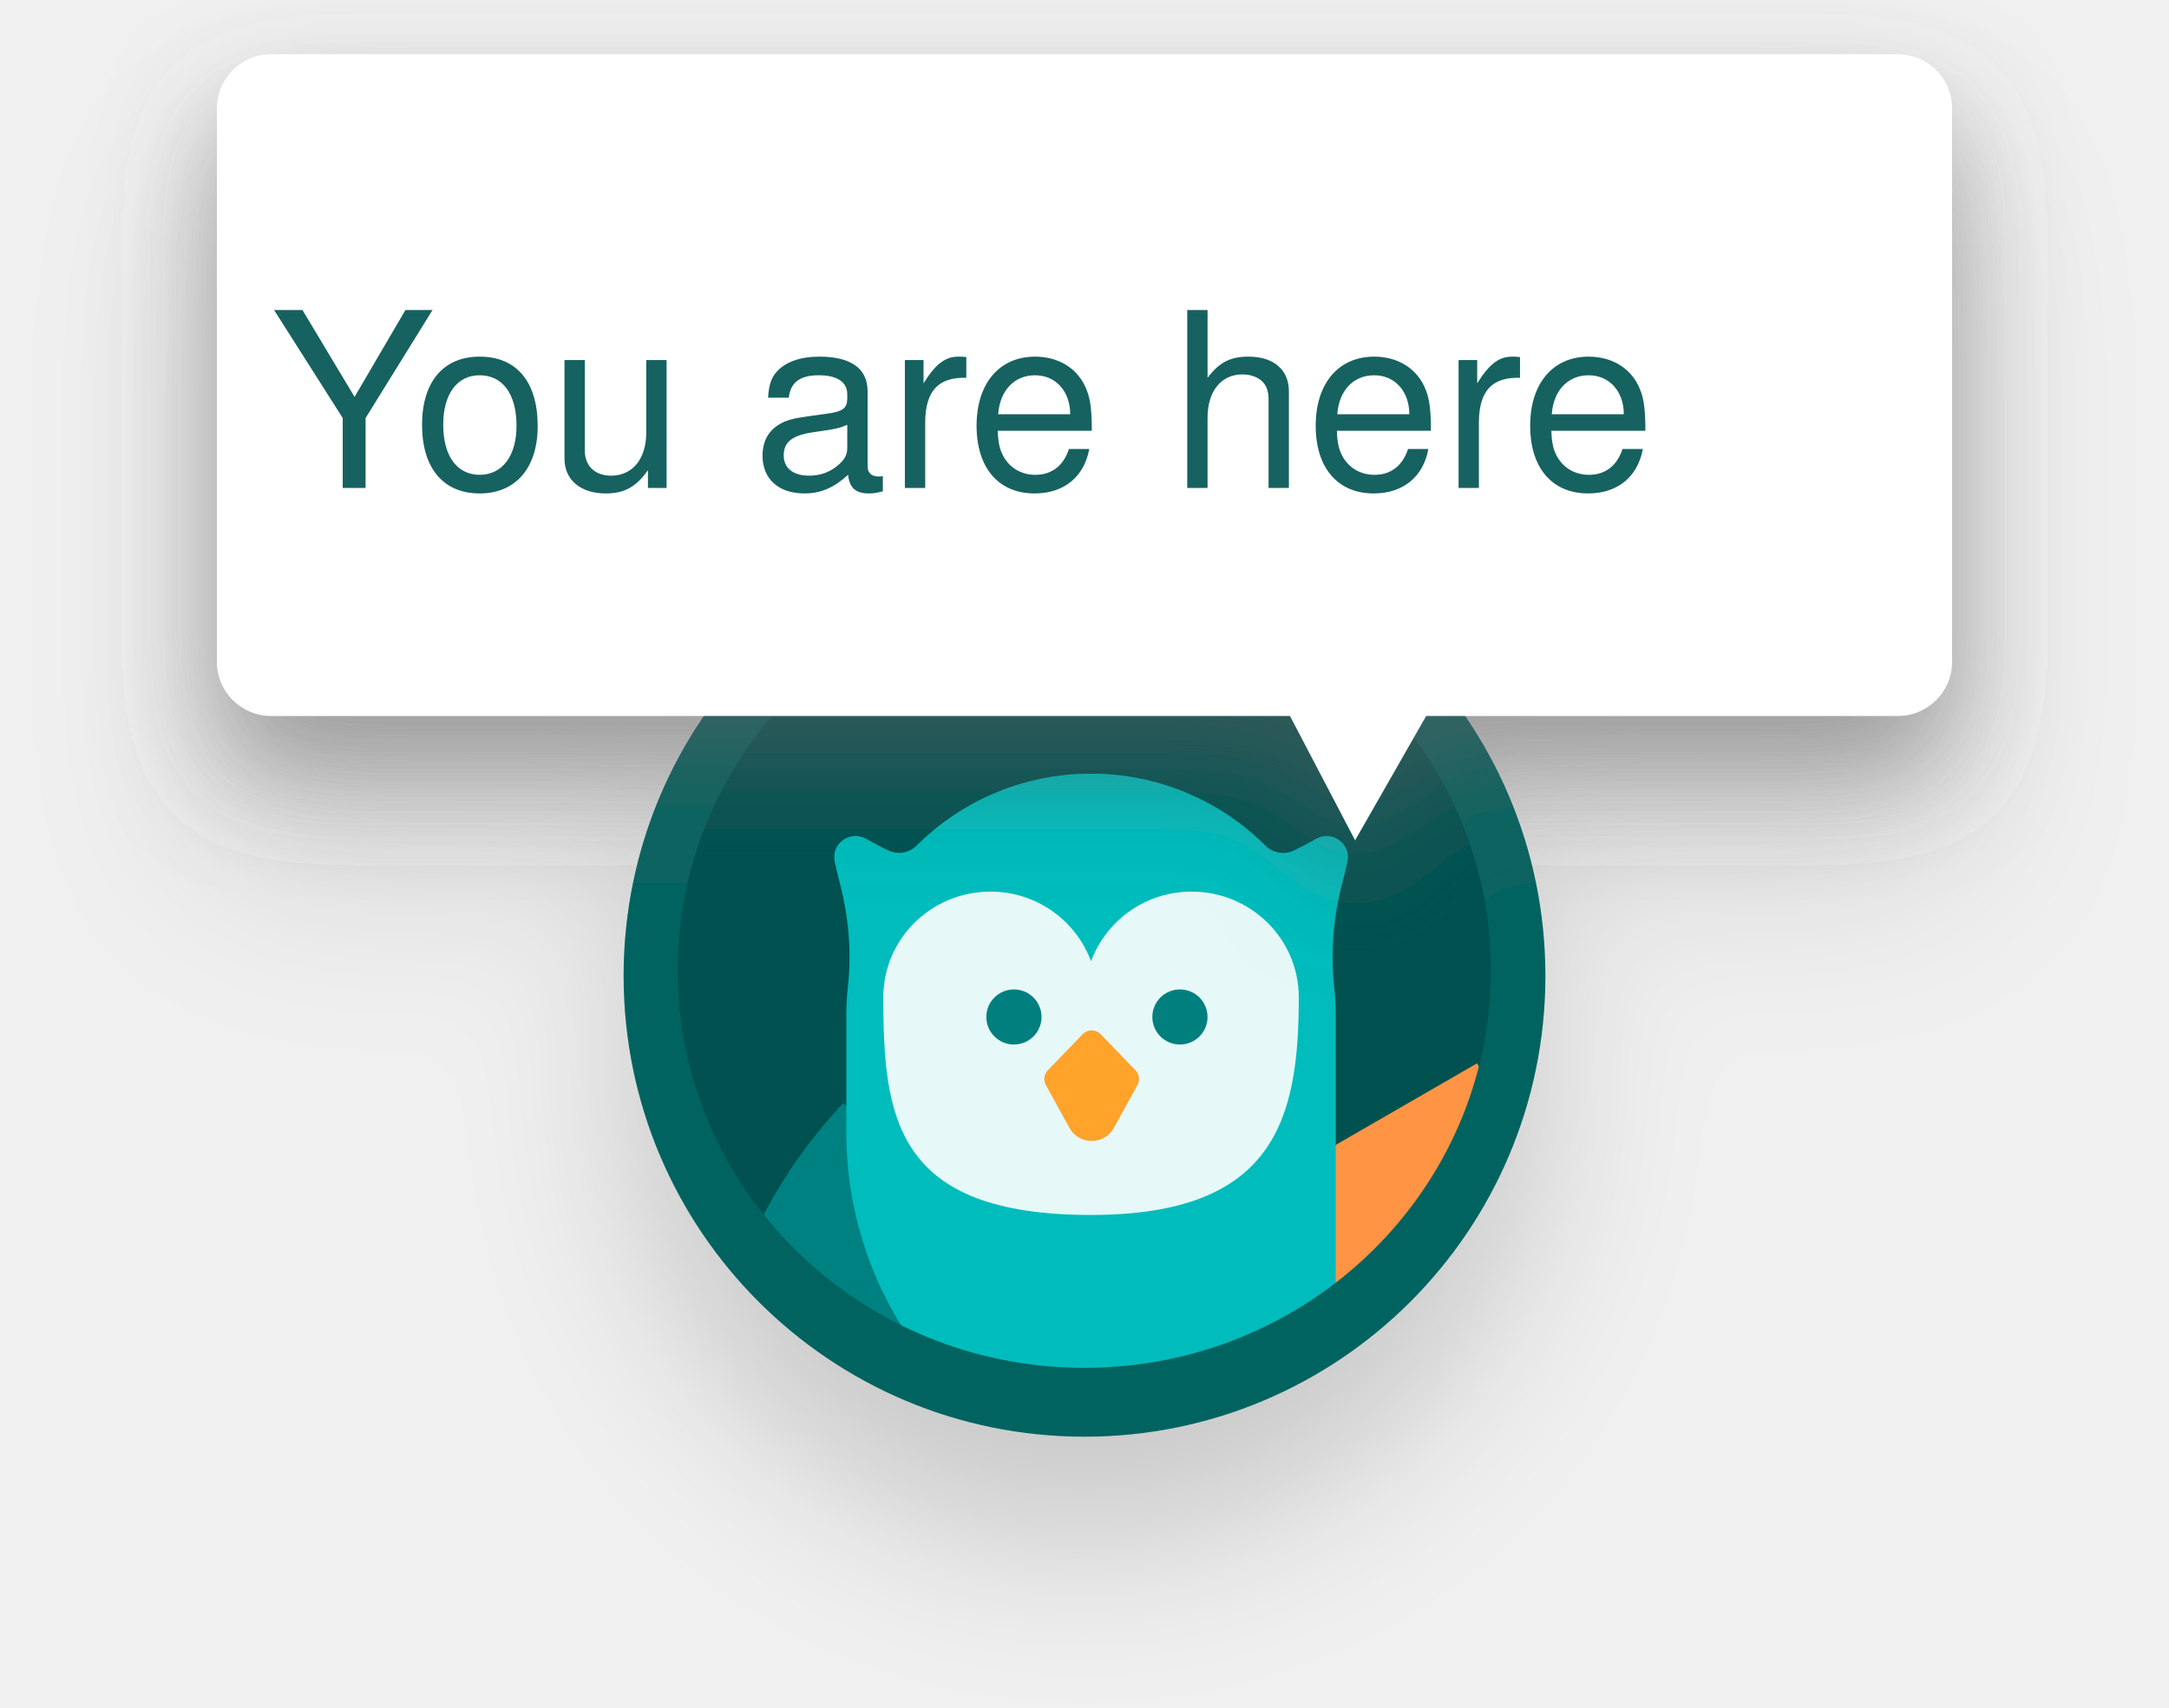
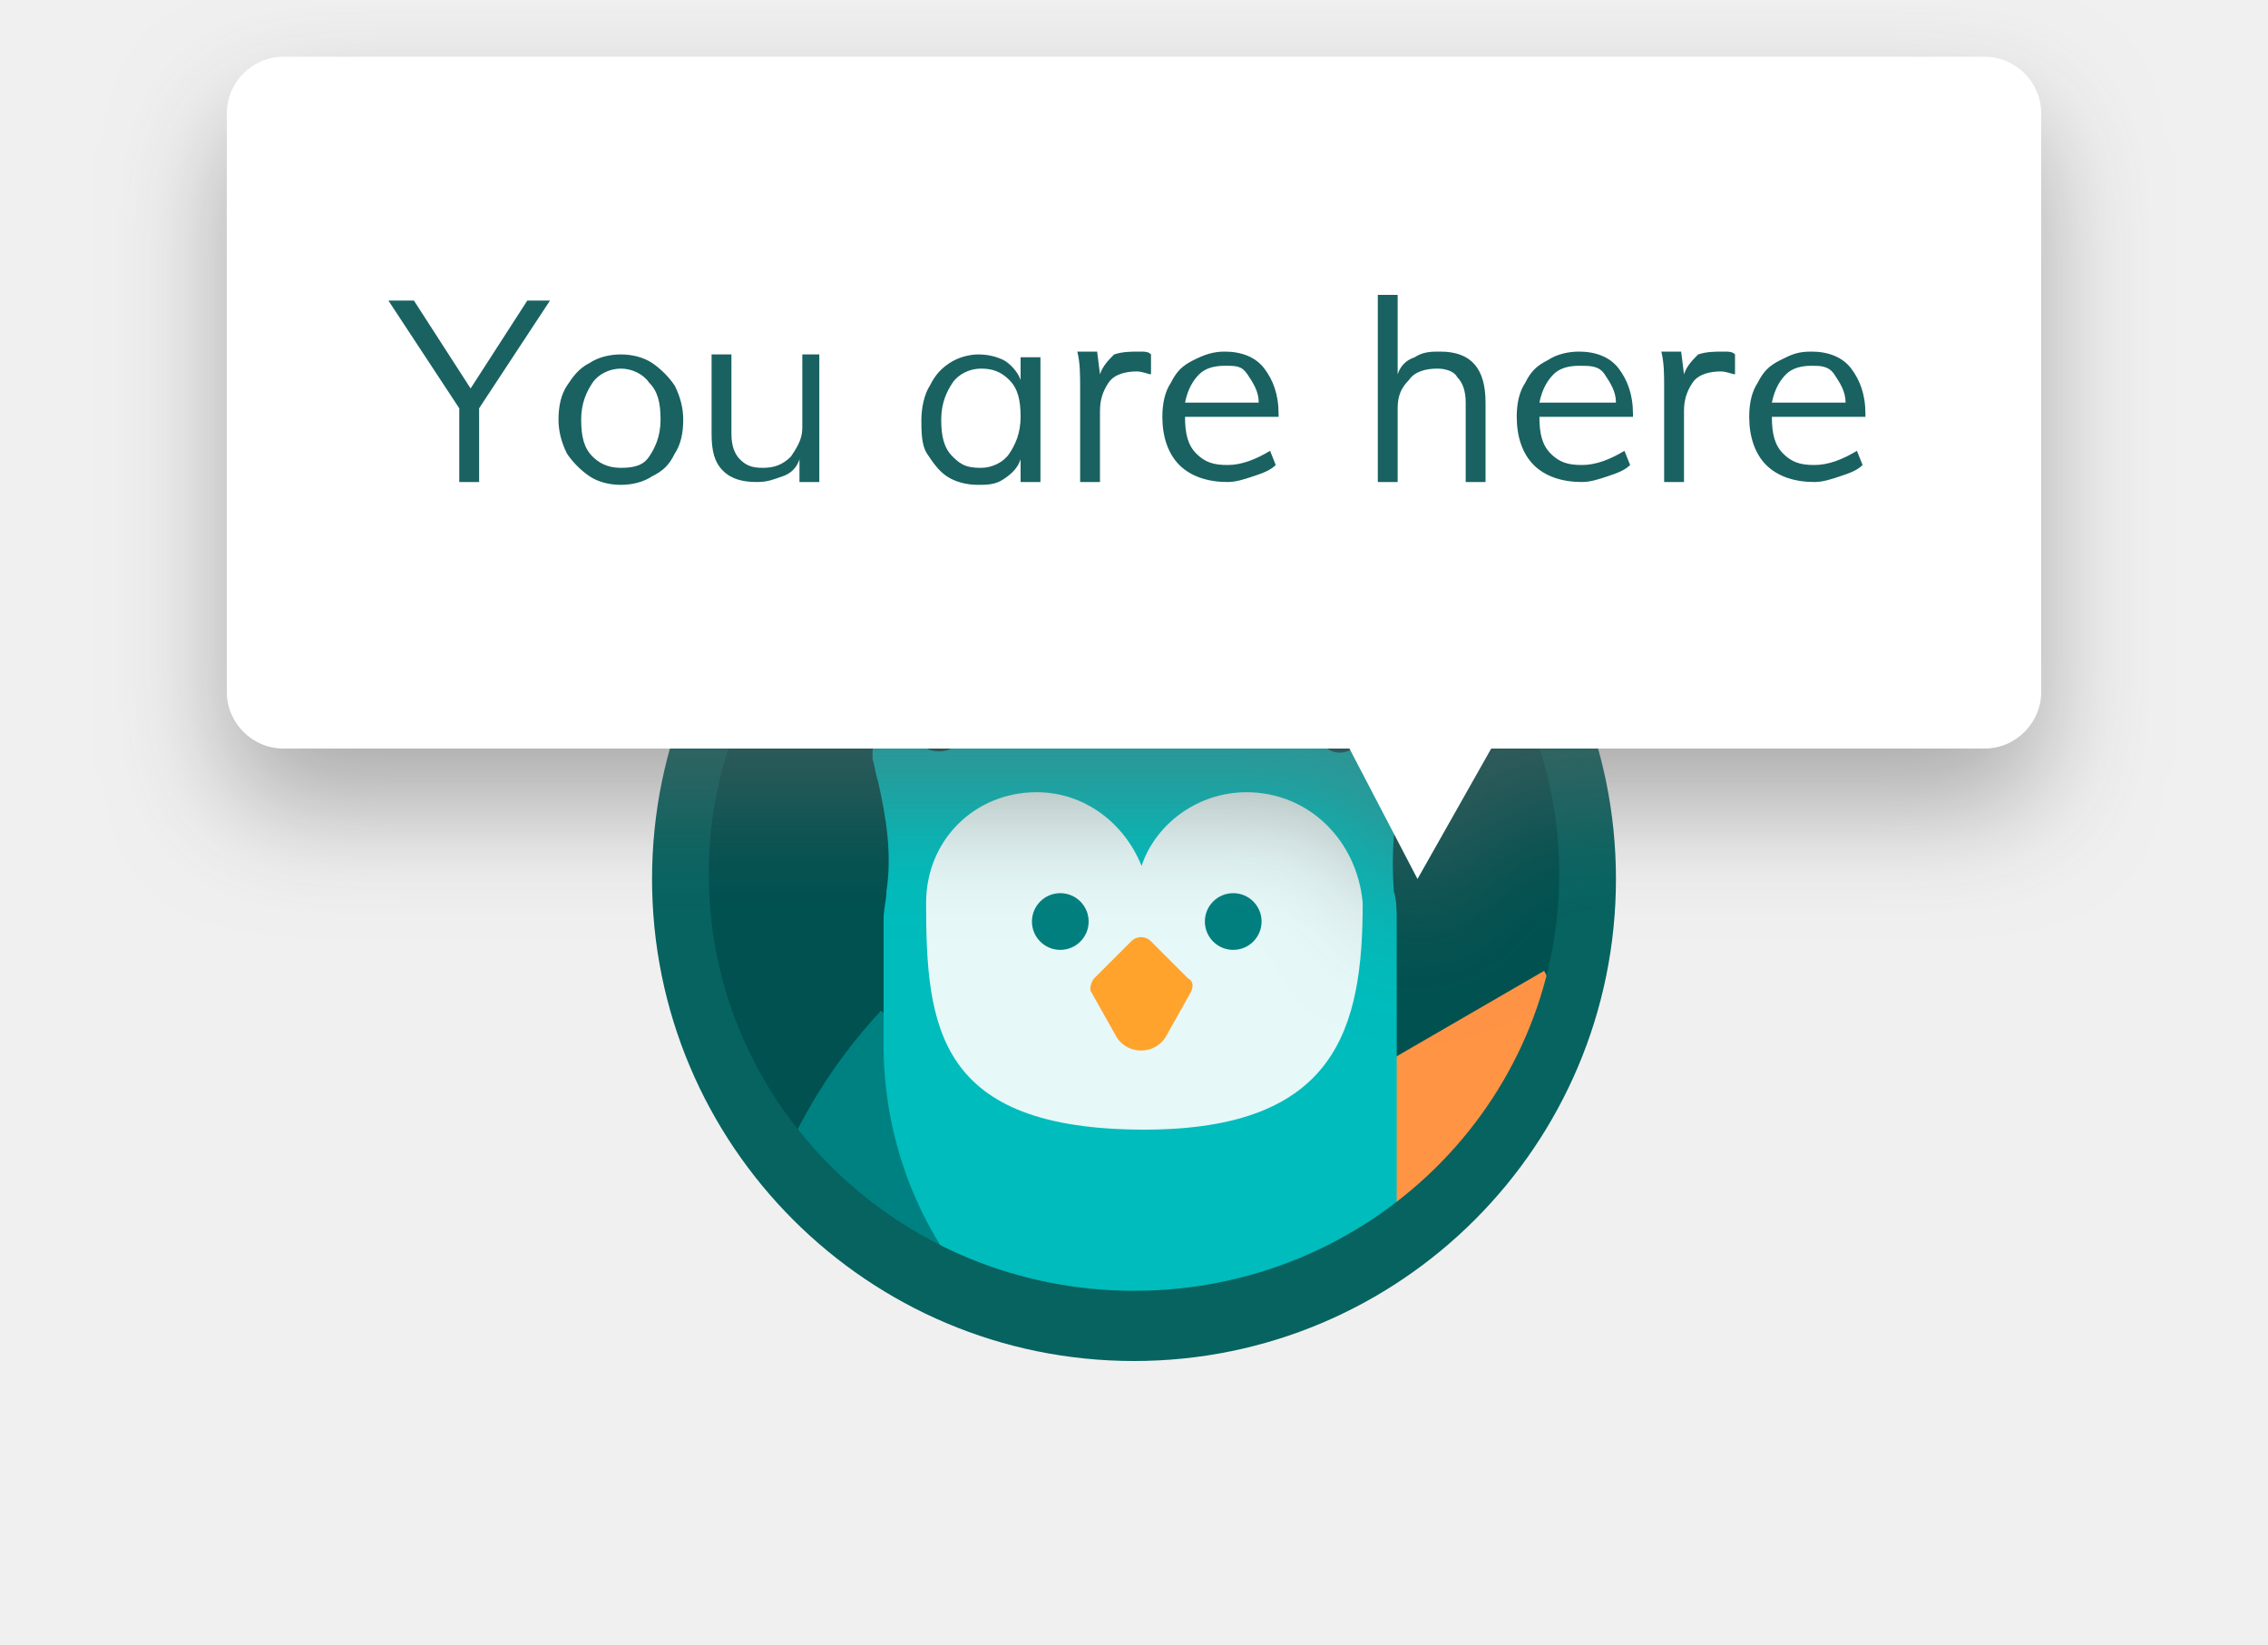
- <svg xmlns="http://www.w3.org/2000/svg" xmlns:xlink="http://www.w3.org/1999/xlink" width="80" height="63" viewBox="0 0 80 63">
-   <defs>
-     <filter id="a" width="175%" height="182.4%" x="-37.5%" y="-43.1%" filterUnits="objectBoundingBox">
-       <feOffset dy="4" in="SourceAlpha" result="shadowOffsetOuter1" />
-       <feGaussianBlur in="shadowOffsetOuter1" result="shadowBlurOuter1" stdDeviation="3" />
-       <feColorMatrix in="shadowBlurOuter1" result="shadowMatrixOuter1" values="0 0 0 0 0 0 0 0 0 0 0 0 0 0 0 0 0 0 0.16 0" />
-       <feMerge>
-         <feMergeNode in="shadowMatrixOuter1" />
-         <feMergeNode in="SourceGraphic" />
-       </feMerge>
-     </filter>
-     <ellipse id="b" cx="14.994" cy="14.668" rx="14.994" ry="14.668" />
-     <path id="d" d="M0 0h21.255v27.241H0z" />
-     <path id="g" d="M2 0h60a2 2 0 0 1 2 2v20.412a2 2 0 0 1-2 2H44.602L41.981 29l-2.402-4.588H2a2 2 0 0 1-2-2V2a2 2 0 0 1 2-2z" />
-     <filter id="f" width="121.9%" height="148.3%" x="-10.9%" y="-17.2%" filterUnits="objectBoundingBox">
-       <feOffset dy="2" in="SourceAlpha" result="shadowOffsetOuter1" />
-       <feGaussianBlur in="shadowOffsetOuter1" result="shadowBlurOuter1" stdDeviation="2" />
-       <feColorMatrix in="shadowBlurOuter1" values="0 0 0 0 0.396 0 0 0 0 0.396 0 0 0 0 0.396 0 0 0 0.5 0" />
-     </filter>
-   </defs>
-   <g fill="none" fill-rule="evenodd" filter="url(#a)" transform="translate(8 2)">
-     <g transform="translate(15 17)">
-       <circle cx="17" cy="17" r="17" fill="#066360" />
-       <g transform="translate(2 2)">
-         <g transform="translate(0 .125)">
-           <mask id="c" fill="#fff">
-             <use xlink:href="#b" />
-           </mask>
-           <use fill="#005150" xlink:href="#b" />
-           <g mask="url(#c)">
-             <path fill="#008181" d="M6.1 19.569l26.435 26.435c-7.298 6.874-18.815 6.717-25.984-.452C-.618 38.383-.775 26.867 6.1 19.57z" />
-             <path fill="#FF9445" d="M14.932 26.5l14.548-8.4c2.124 3.94.704 8.9-3.244 11.18-3.949 2.28-8.956 1.03-11.304-2.78z" />
-             <g transform="translate(5.767 7.415)">
-               <mask id="e" fill="#fff">
-                 <use xlink:href="#d" />
-               </mask>
-               <path fill="#00BCBC" d="M18.498 25.79V8.863c0-.327-.018-.65-.054-.968a10.639 10.639 0 0 1 .312-3.915c.063-.238.121-.485.176-.74.14-.659-.574-1.17-1.166-.832a12.21 12.21 0 0 1-.818.429.918.918 0 0 1-1.041-.18A9.076 9.076 0 0 0 9.474 0 9.077 9.077 0 0 0 3.04 2.655.918.918 0 0 1 2 2.835c-.276-.13-.551-.277-.816-.428-.593-.338-1.307.173-1.166.831.054.254.112.5.174.736.34 1.278.46 2.601.311 3.914-.036.32-.054.644-.054.974v4.387c0 5.576 3.399 10.385 8.268 12.542H2.244h19.01-2.756z" mask="url(#e)" />
+ <svg xmlns="http://www.w3.org/2000/svg" version="1.1" id="Layer_1" x="0px" y="0px" viewBox="0 0 80 58" style="enable-background:new 0 0 80 58;" xml:space="preserve">
+   <style type="text/css">
+ 	.st0{fill-rule:evenodd;clip-rule:evenodd;fill:#066360;}
+ 	.st1{fill-rule:evenodd;clip-rule:evenodd;fill:#005150;}
+ 	.st2{filter:url(#Adobe_OpacityMaskFilter);}
+ 	.st3{fill-rule:evenodd;clip-rule:evenodd;fill:#FFFFFF;}
+ 	.st4{mask:url(#mask-3_1_);}
+ 	.st5{fill-rule:evenodd;clip-rule:evenodd;fill:#008181;}
+ 	.st6{fill-rule:evenodd;clip-rule:evenodd;fill:#FF9445;}
+ 	.st7{filter:url(#Adobe_OpacityMaskFilter_1_);}
+ 	.st8{mask:url(#mask-5_1_);fill-rule:evenodd;clip-rule:evenodd;fill:#00BCBC;}
+ 	.st9{opacity:0.901;fill-rule:evenodd;clip-rule:evenodd;fill:#FFFFFF;enable-background:new    ;}
+ 	.st10{fill-rule:evenodd;clip-rule:evenodd;fill:#FFA32C;}
+ 	.st11{fill-rule:evenodd;clip-rule:evenodd;fill:#007F7E;}
+ 	.st12{filter:url(#filter-7);}
+ 	.st13{fill-rule:evenodd;clip-rule:evenodd;}
+ 	.st14{opacity:0.9;fill:#005150;enable-background:new    ;}
+ </style>
+   <filter filterUnits="objectBoundingBox" height="148.3%" id="filter-7" width="121.9%" x="-10.9%" y="-17.2%">
+     <feOffset dx="0" dy="2" in="SourceAlpha" result="shadowOffsetOuter1" />
+     <feGaussianBlur in="shadowOffsetOuter1" result="shadowBlurOuter1" stdDeviation="2" />
+     <feColorMatrix in="shadowBlurOuter1" type="matrix" values="0 0 0 0 0.396   0 0 0 0 0.396   0 0 0 0 0.396  0 0 0 0.5 0">
+ 		</feColorMatrix>
+   </filter>
+   <g id="Group-5" transform="translate(15, 12)">
+     <circle id="Oval" class="st0" cx="25" cy="19" r="17" />
+     <g id="Group-5-Copy" transform="translate(2, 2)">
+       <g id="Group-12">
+         <g id="Group-4">
+           <g id="Group-9" transform="translate(0, 0.125393)">
+             <g id="Mask">
+               <ellipse class="st1" cx="23" cy="16.7" rx="15" ry="14.7" />
            </g>
-             <path fill="#FFF" d="M18.954 11.767a3.948 3.948 0 0 0-3.713 2.568 3.947 3.947 0 0 0-3.713-2.568c-2.18 0-3.949 1.745-3.949 3.897 0 4.435.434 8.031 7.662 8.031 6.826 0 7.662-3.596 7.662-8.031 0-2.152-1.768-3.897-3.95-3.897" opacity=".901" />
+             <defs>
+               <filter id="Adobe_OpacityMaskFilter" filterUnits="userSpaceOnUse" x="9.1" y="9.4" width="31.5" height="43.6">
+                 <feColorMatrix type="matrix" values="1 0 0 0 0  0 1 0 0 0  0 0 1 0 0  0 0 0 1 0" />
+               </filter>
+             </defs>
+             <mask maskUnits="userSpaceOnUse" x="9.1" y="9.4" width="31.5" height="43.6" id="mask-3_1_">
+               <g class="st2">
+                 <ellipse id="path-2_1_" class="st3" cx="23" cy="16.7" rx="15" ry="14.7" />
+               </g>
+             </mask>
+             <g id="Group-8" class="st4">
+               <g transform="translate(-6.920189, 7.414779)">
+                 <g>
+                   <path id="Combined-Shape-Copy-2" class="st5" d="M47.5,40.6c-7.3,6.9-18.8,6.7-26-0.5s-7.3-18.7-0.5-26L47.5,40.6z" />
+                   <g id="Group-7" transform="translate(12.68701, 0)">
+                     <g id="Group-6">
+                       <path id="Combined-Shape-Copy" class="st6" d="M31.7,12.7c2.1,3.9,0.7,8.9-3.2,11.2c-4,2.3-9.1,1-11.4-3l0.1,0.2            L31.7,12.7z" />
+                       <g id="Group">
+                         <g id="Group-3">
+                           <g id="Clip-2">
+ 												</g>
+                           <defs>
+                             <filter id="Adobe_OpacityMaskFilter_1_" filterUnits="userSpaceOnUse" x="8" y="2" width="21.3" height="25.8">
+                               <feColorMatrix type="matrix" values="1 0 0 0 0  0 1 0 0 0  0 0 1 0 0  0 0 0 1 0" />
+                             </filter>
+                           </defs>
+                           <mask maskUnits="userSpaceOnUse" x="8" y="2" width="21.3" height="25.8" id="mask-5_1_">
+                             <g class="st7">
+                               <polygon id="path-4_1_" class="st3" points="8,2 29.3,2 29.3,29.2 8,29.2               " />
+                             </g>
+                           </mask>
+                           <path id="Fill-1" class="st8" d="M26.5,27.8V10.9c0-0.3,0-0.7-0.1-1c-0.1-1.3,0-2.6,0.3-3.9c0.1-0.2,0.1-0.5,0.2-0.7              c0.1-0.7-0.6-1.2-1.2-0.8c-0.3,0.2-0.5,0.3-0.8,0.4c-0.4,0.2-0.8,0.1-1-0.2C22.3,3,20,2,17.5,2S12.7,3,11,4.7              c-0.3,0.3-0.7,0.3-1,0.2C9.7,4.7,9.4,4.6,9.2,4.4C8.6,4.1,7.9,4.6,8,5.2C8.1,5.5,8.1,5.7,8.2,6c0.3,1.3,0.5,2.6,0.3,3.9              c0,0.3-0.1,0.6-0.1,1v4.4c0,5.6,3.4,10.4,8.3,12.5h-6.5h19H26.5z" />
+                         </g>
+                         <path id="Fill-4" class="st9" d="M21.2,6.4c-1.7,0-3.2,1.1-3.7,2.6c-0.6-1.5-2-2.6-3.7-2.6c-2.2,0-3.9,1.7-3.9,3.9             c0,4.4,0.4,8,7.7,8c6.8,0,7.7-3.6,7.7-8C25.1,8.1,23.4,6.4,21.2,6.4" />
+                       </g>
+                     </g>
+                   </g>
+                 </g>
+               </g>
+             </g>
          </g>
        </g>
-         <path fill="#FFA32C" d="M16.076 20.617l.877-1.588a.464.464 0 0 0-.07-.544l-1.291-1.336a.459.459 0 0 0-.657 0l-1.29 1.336a.464.464 0 0 0-.07.544l.876 1.588c.348.631 1.277.631 1.625 0" />
-         <ellipse cx="18.52" cy="16.516" fill="#007F7E" rx="1.018" ry="1.016" />
-         <ellipse cx="12.397" cy="16.516" fill="#007F7E" rx="1.018" ry="1.016" />
+         <path id="Fill-10" class="st10" d="M24.1,22.6L25,21c0.1-0.2,0.1-0.4-0.1-0.5l-1.3-1.3c-0.2-0.2-0.5-0.2-0.7,0l-1.3,1.3     c-0.1,0.1-0.2,0.4-0.1,0.5l0.9,1.6C22.8,23.2,23.7,23.2,24.1,22.6" />
+       </g>
+       <ellipse id="Oval-7" class="st11" cx="26.5" cy="18.5" rx="1" ry="1" />
+       <ellipse id="Oval-7-Copy" class="st11" cx="20.4" cy="18.5" rx="1" ry="1" />
+     </g>
+   </g>
+   <g id="Group-17">
+     <g id="Rectangle">
+       <g class="st12">
+         <path id="path-6_1_" class="st13" d="M10,2h60c1.1,0,2,0.9,2,2v20.4c0,1.1-0.9,2-2,2H52.6l0,0L50,31l-2.4-4.6H10     c-1.1,0-2-0.9-2-2V4C8,2.9,8.9,2,10,2z" />
+       </g>
+       <g>
+         <path class="st3" d="M10,2h60c1.1,0,2,0.9,2,2v20.4c0,1.1-0.9,2-2,2H52.6l0,0L50,31l-2.4-4.6H10c-1.1,0-2-0.9-2-2V4     C8,2.9,8.9,2,10,2z" />
      </g>
    </g>
-     <use fill="#000" filter="url(#f)" xlink:href="#g" />
-     <use fill="#FFF" xlink:href="#g" />
-     <text fill="#005150" font-family="Helvetica" font-size="9" opacity=".9">
-       <tspan x="2" y="16">You are here</tspan>
-     </text>
+     <path id="Youarehere" class="st14" d="M19.4,10.6l-2.5,3.8V17h-0.7v-2.6l-2.5-3.8h0.9l2,3.1l2-3.1H19.4z M21.9,17.1   c-0.4,0-0.8-0.1-1.1-0.3c-0.3-0.2-0.6-0.5-0.8-0.8c-0.2-0.4-0.3-0.8-0.3-1.2c0-0.5,0.1-0.9,0.3-1.2s0.4-0.6,0.8-0.8   c0.3-0.2,0.7-0.3,1.1-0.3c0.4,0,0.8,0.1,1.1,0.3c0.3,0.2,0.6,0.5,0.8,0.8c0.2,0.4,0.3,0.8,0.3,1.2c0,0.5-0.1,0.9-0.3,1.2   c-0.2,0.4-0.4,0.6-0.8,0.8C22.7,17,22.3,17.1,21.9,17.1z M21.9,16.5c0.5,0,0.8-0.1,1-0.4c0.2-0.3,0.4-0.7,0.4-1.3   c0-0.6-0.1-1-0.4-1.3c-0.2-0.3-0.6-0.5-1-0.5c-0.4,0-0.8,0.2-1,0.5c-0.2,0.3-0.4,0.7-0.4,1.3c0,0.6,0.1,1,0.4,1.3   C21.1,16.3,21.4,16.5,21.9,16.5z M28.9,12.5V17h-0.7v-0.8c-0.1,0.3-0.3,0.5-0.6,0.6s-0.5,0.2-0.9,0.2c-0.5,0-0.9-0.1-1.2-0.4   s-0.4-0.7-0.4-1.3v-2.8h0.7v2.8c0,0.4,0.1,0.7,0.3,0.9c0.2,0.2,0.4,0.3,0.8,0.3c0.4,0,0.7-0.1,1-0.4c0.2-0.3,0.4-0.6,0.4-1v-2.6   H28.9z M36.7,12.5V17h-0.7v-0.8c-0.1,0.3-0.3,0.5-0.6,0.7c-0.3,0.2-0.6,0.2-0.9,0.2c-0.4,0-0.8-0.1-1.1-0.3   c-0.3-0.2-0.5-0.5-0.7-0.8s-0.2-0.8-0.2-1.2s0.1-0.9,0.3-1.2c0.2-0.4,0.4-0.6,0.7-0.8s0.7-0.3,1-0.3c0.4,0,0.7,0.1,0.9,0.2   s0.5,0.4,0.6,0.7v-0.8H36.7z M34.6,16.5c0.4,0,0.8-0.2,1-0.5s0.4-0.7,0.4-1.3c0-0.6-0.1-1-0.4-1.3S35,13,34.6,13   c-0.4,0-0.8,0.2-1,0.5c-0.2,0.3-0.4,0.7-0.4,1.3s0.1,1,0.4,1.3S34.1,16.5,34.6,16.5z M40.2,12.4c0.2,0,0.3,0,0.4,0.1l0,0.7   c-0.1,0-0.3-0.1-0.5-0.1c-0.4,0-0.8,0.1-1,0.4c-0.2,0.3-0.3,0.6-0.3,1V17h-0.7v-3.3c0-0.5,0-0.9-0.1-1.3h0.7l0.1,0.8   c0.1-0.3,0.3-0.5,0.5-0.7C39.6,12.4,39.9,12.4,40.2,12.4z M45.1,14.7h-3.3c0,0.6,0.1,1,0.4,1.3c0.3,0.3,0.6,0.4,1.1,0.4   c0.5,0,1-0.2,1.5-0.5l0.2,0.5c-0.2,0.2-0.5,0.3-0.8,0.4c-0.3,0.1-0.6,0.2-0.9,0.2c-0.7,0-1.3-0.2-1.7-0.6c-0.4-0.4-0.6-1-0.6-1.7   c0-0.5,0.1-0.9,0.3-1.2c0.2-0.4,0.4-0.6,0.8-0.8s0.7-0.3,1.1-0.3c0.6,0,1.1,0.2,1.4,0.6c0.3,0.4,0.5,0.9,0.5,1.6V14.7z M43.2,12.9   c-0.4,0-0.7,0.1-0.9,0.3c-0.2,0.2-0.4,0.5-0.5,1h2.6c0-0.4-0.2-0.7-0.4-1S43.6,12.9,43.2,12.9z M50.8,12.4c1.1,0,1.6,0.6,1.6,1.8   V17h-0.7v-2.8c0-0.4-0.1-0.7-0.3-0.9C51.3,13.1,51,13,50.7,13c-0.4,0-0.8,0.1-1,0.4c-0.3,0.3-0.4,0.6-0.4,1V17h-0.7v-6.6h0.7v2.8   c0.1-0.3,0.3-0.5,0.6-0.6C50.2,12.4,50.5,12.4,50.8,12.4z M57.6,14.7h-3.3c0,0.6,0.1,1,0.4,1.3c0.3,0.3,0.6,0.4,1.1,0.4   c0.5,0,1-0.2,1.5-0.5l0.2,0.5c-0.2,0.2-0.5,0.3-0.8,0.4c-0.3,0.1-0.6,0.2-0.9,0.2c-0.7,0-1.3-0.2-1.7-0.6c-0.4-0.4-0.6-1-0.6-1.7   c0-0.5,0.1-0.9,0.3-1.2c0.2-0.4,0.4-0.6,0.8-0.8c0.3-0.2,0.7-0.3,1.1-0.3c0.6,0,1.1,0.2,1.4,0.6c0.3,0.4,0.5,0.9,0.5,1.6V14.7z    M55.7,12.9c-0.4,0-0.7,0.1-0.9,0.3c-0.2,0.2-0.4,0.5-0.5,1H57c0-0.4-0.2-0.7-0.4-1S56.1,12.9,55.7,12.9z M60.8,12.4   c0.2,0,0.3,0,0.4,0.1l0,0.7c-0.1,0-0.3-0.1-0.5-0.1c-0.4,0-0.8,0.1-1,0.4c-0.2,0.3-0.3,0.6-0.3,1V17h-0.7v-3.3c0-0.5,0-0.9-0.1-1.3   h0.7l0.1,0.8c0.1-0.3,0.3-0.5,0.5-0.7C60.2,12.4,60.5,12.4,60.8,12.4z M63.9,12.4c0.6,0,1.1,0.2,1.4,0.6c0.3,0.4,0.5,0.9,0.5,1.6   v0.1h-3.3c0,0.6,0.1,1,0.4,1.3c0.3,0.3,0.6,0.4,1.1,0.4c0.5,0,1-0.2,1.5-0.5l0.2,0.5c-0.2,0.2-0.5,0.3-0.8,0.4   c-0.3,0.1-0.6,0.2-0.9,0.2c-0.7,0-1.3-0.2-1.7-0.6c-0.4-0.4-0.6-1-0.6-1.7c0-0.5,0.1-0.9,0.3-1.2c0.2-0.4,0.4-0.6,0.8-0.8   S63.4,12.4,63.9,12.4z M63.9,12.9c-0.4,0-0.7,0.1-0.9,0.3c-0.2,0.2-0.4,0.5-0.5,1l0,0h2.6c0-0.4-0.2-0.7-0.4-1S64.2,12.9,63.9,12.9   z" />
  </g>
</svg>
